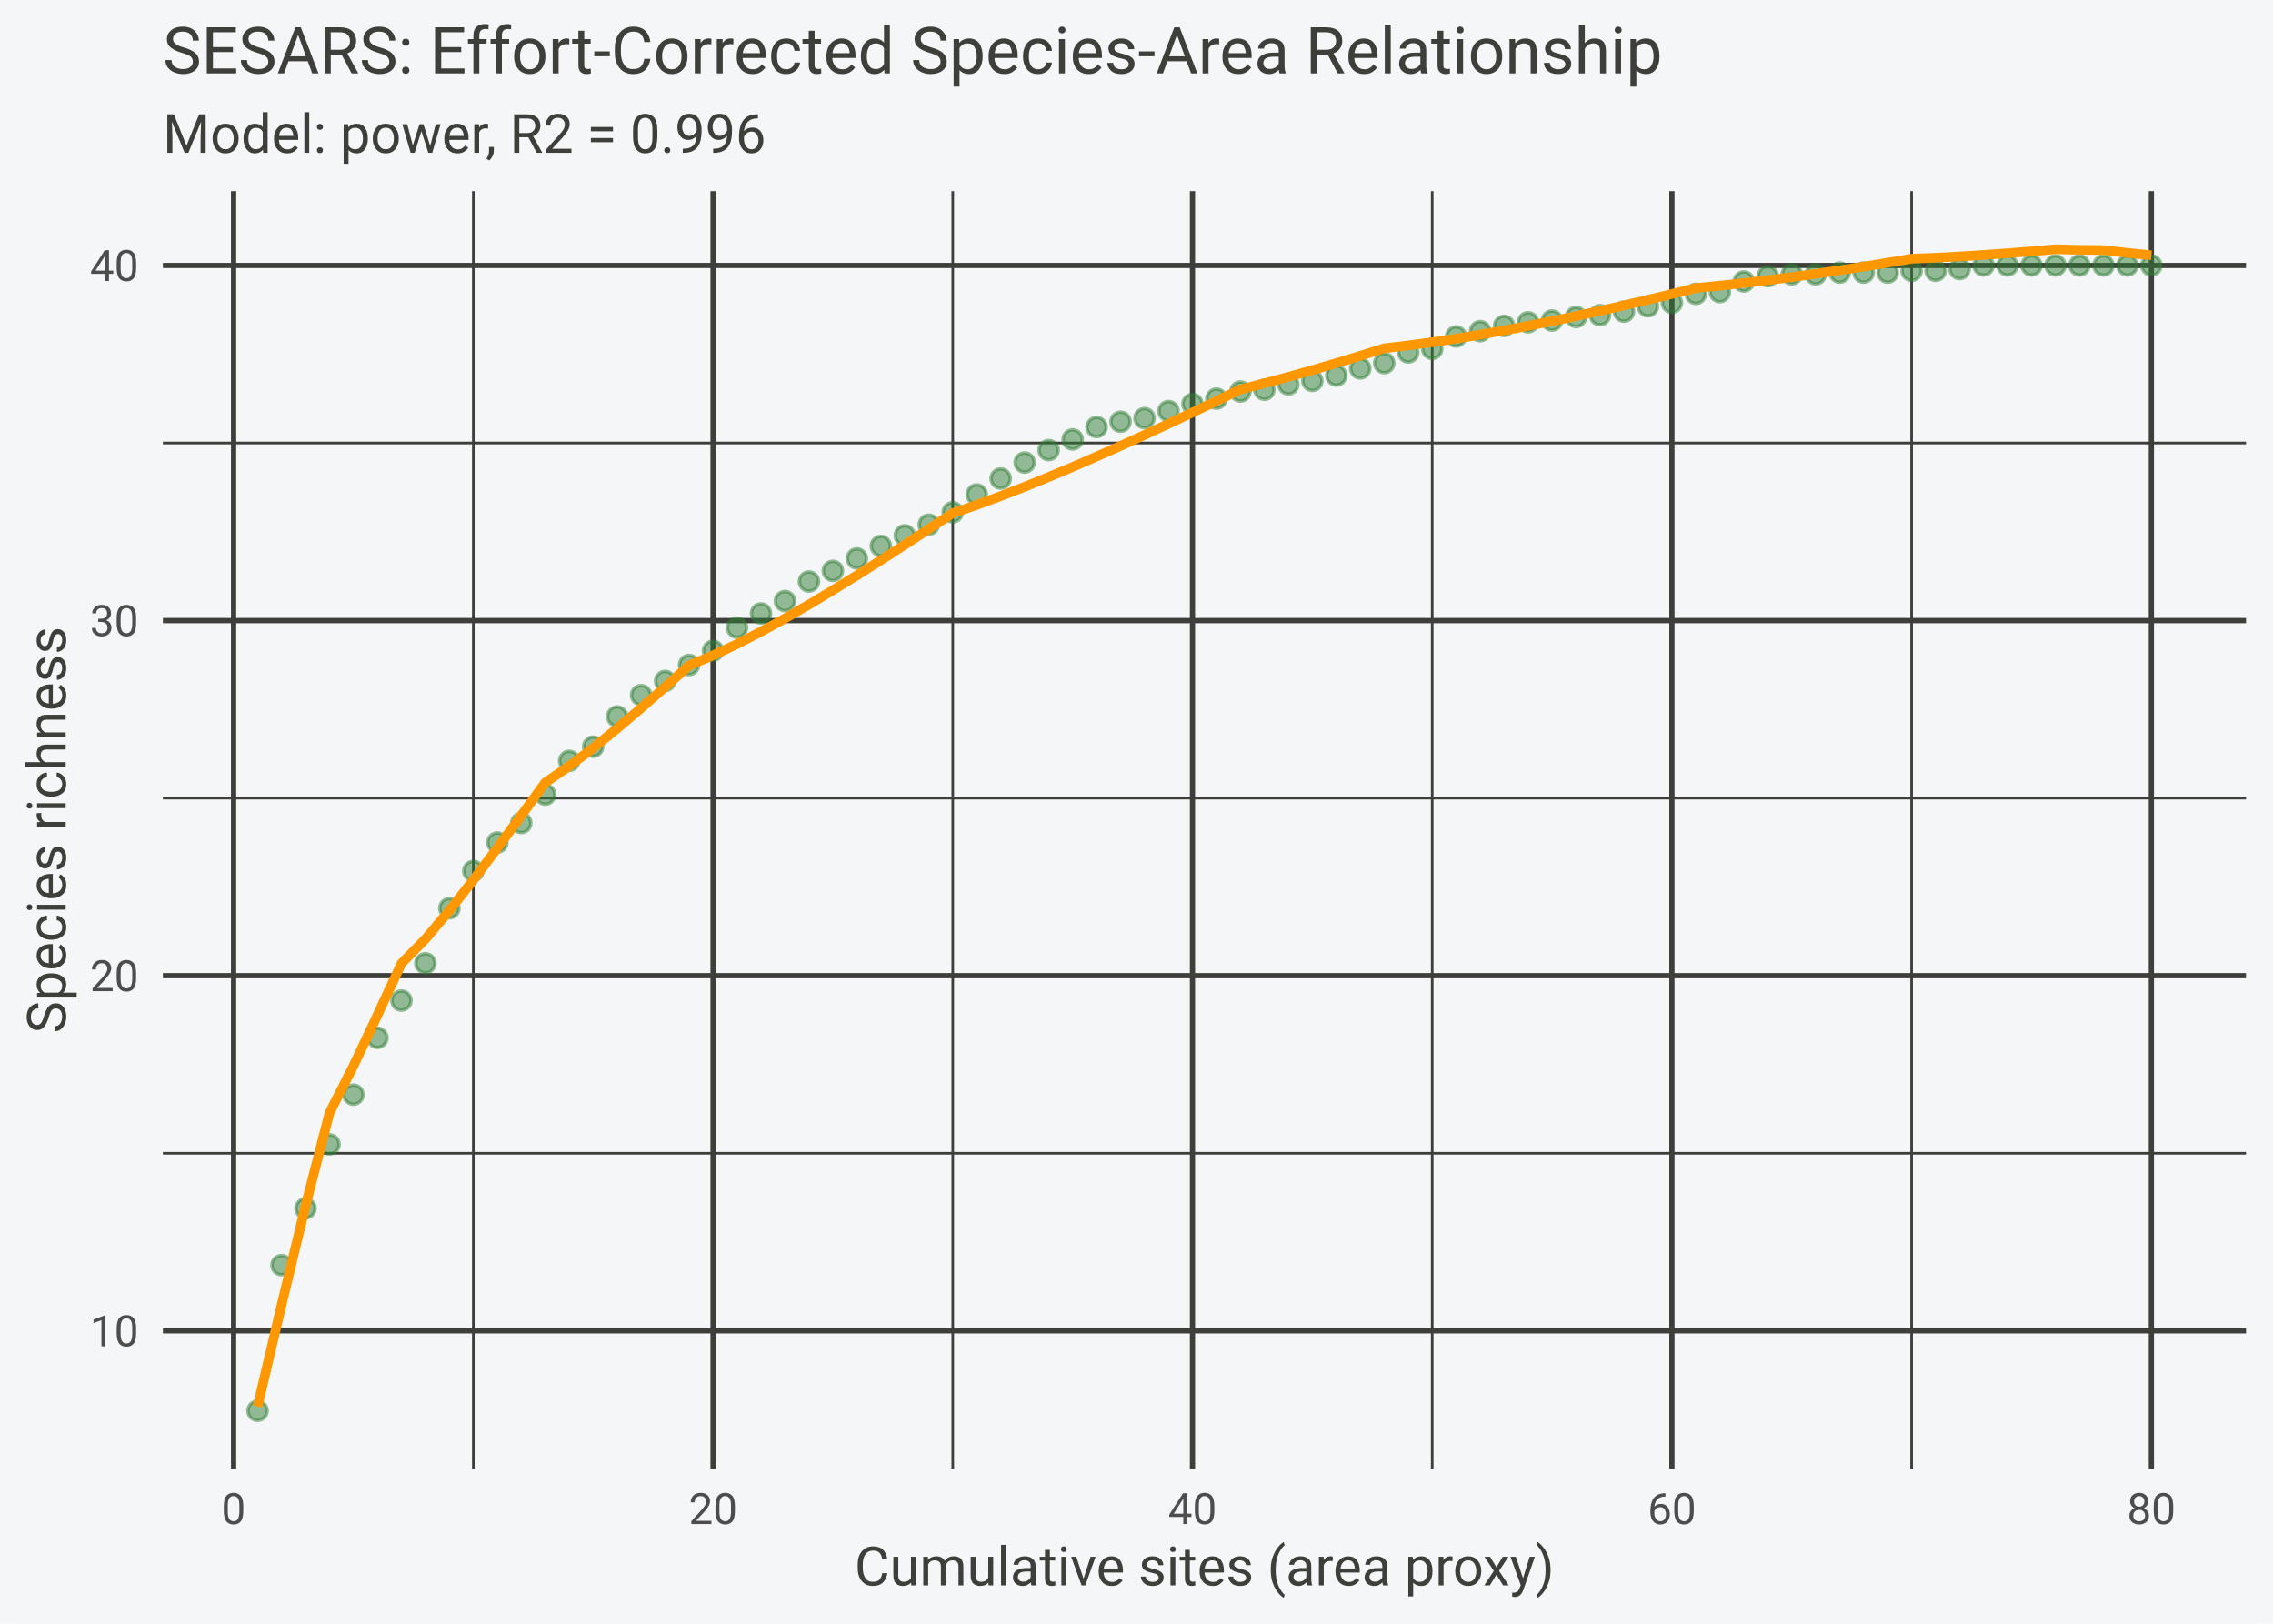
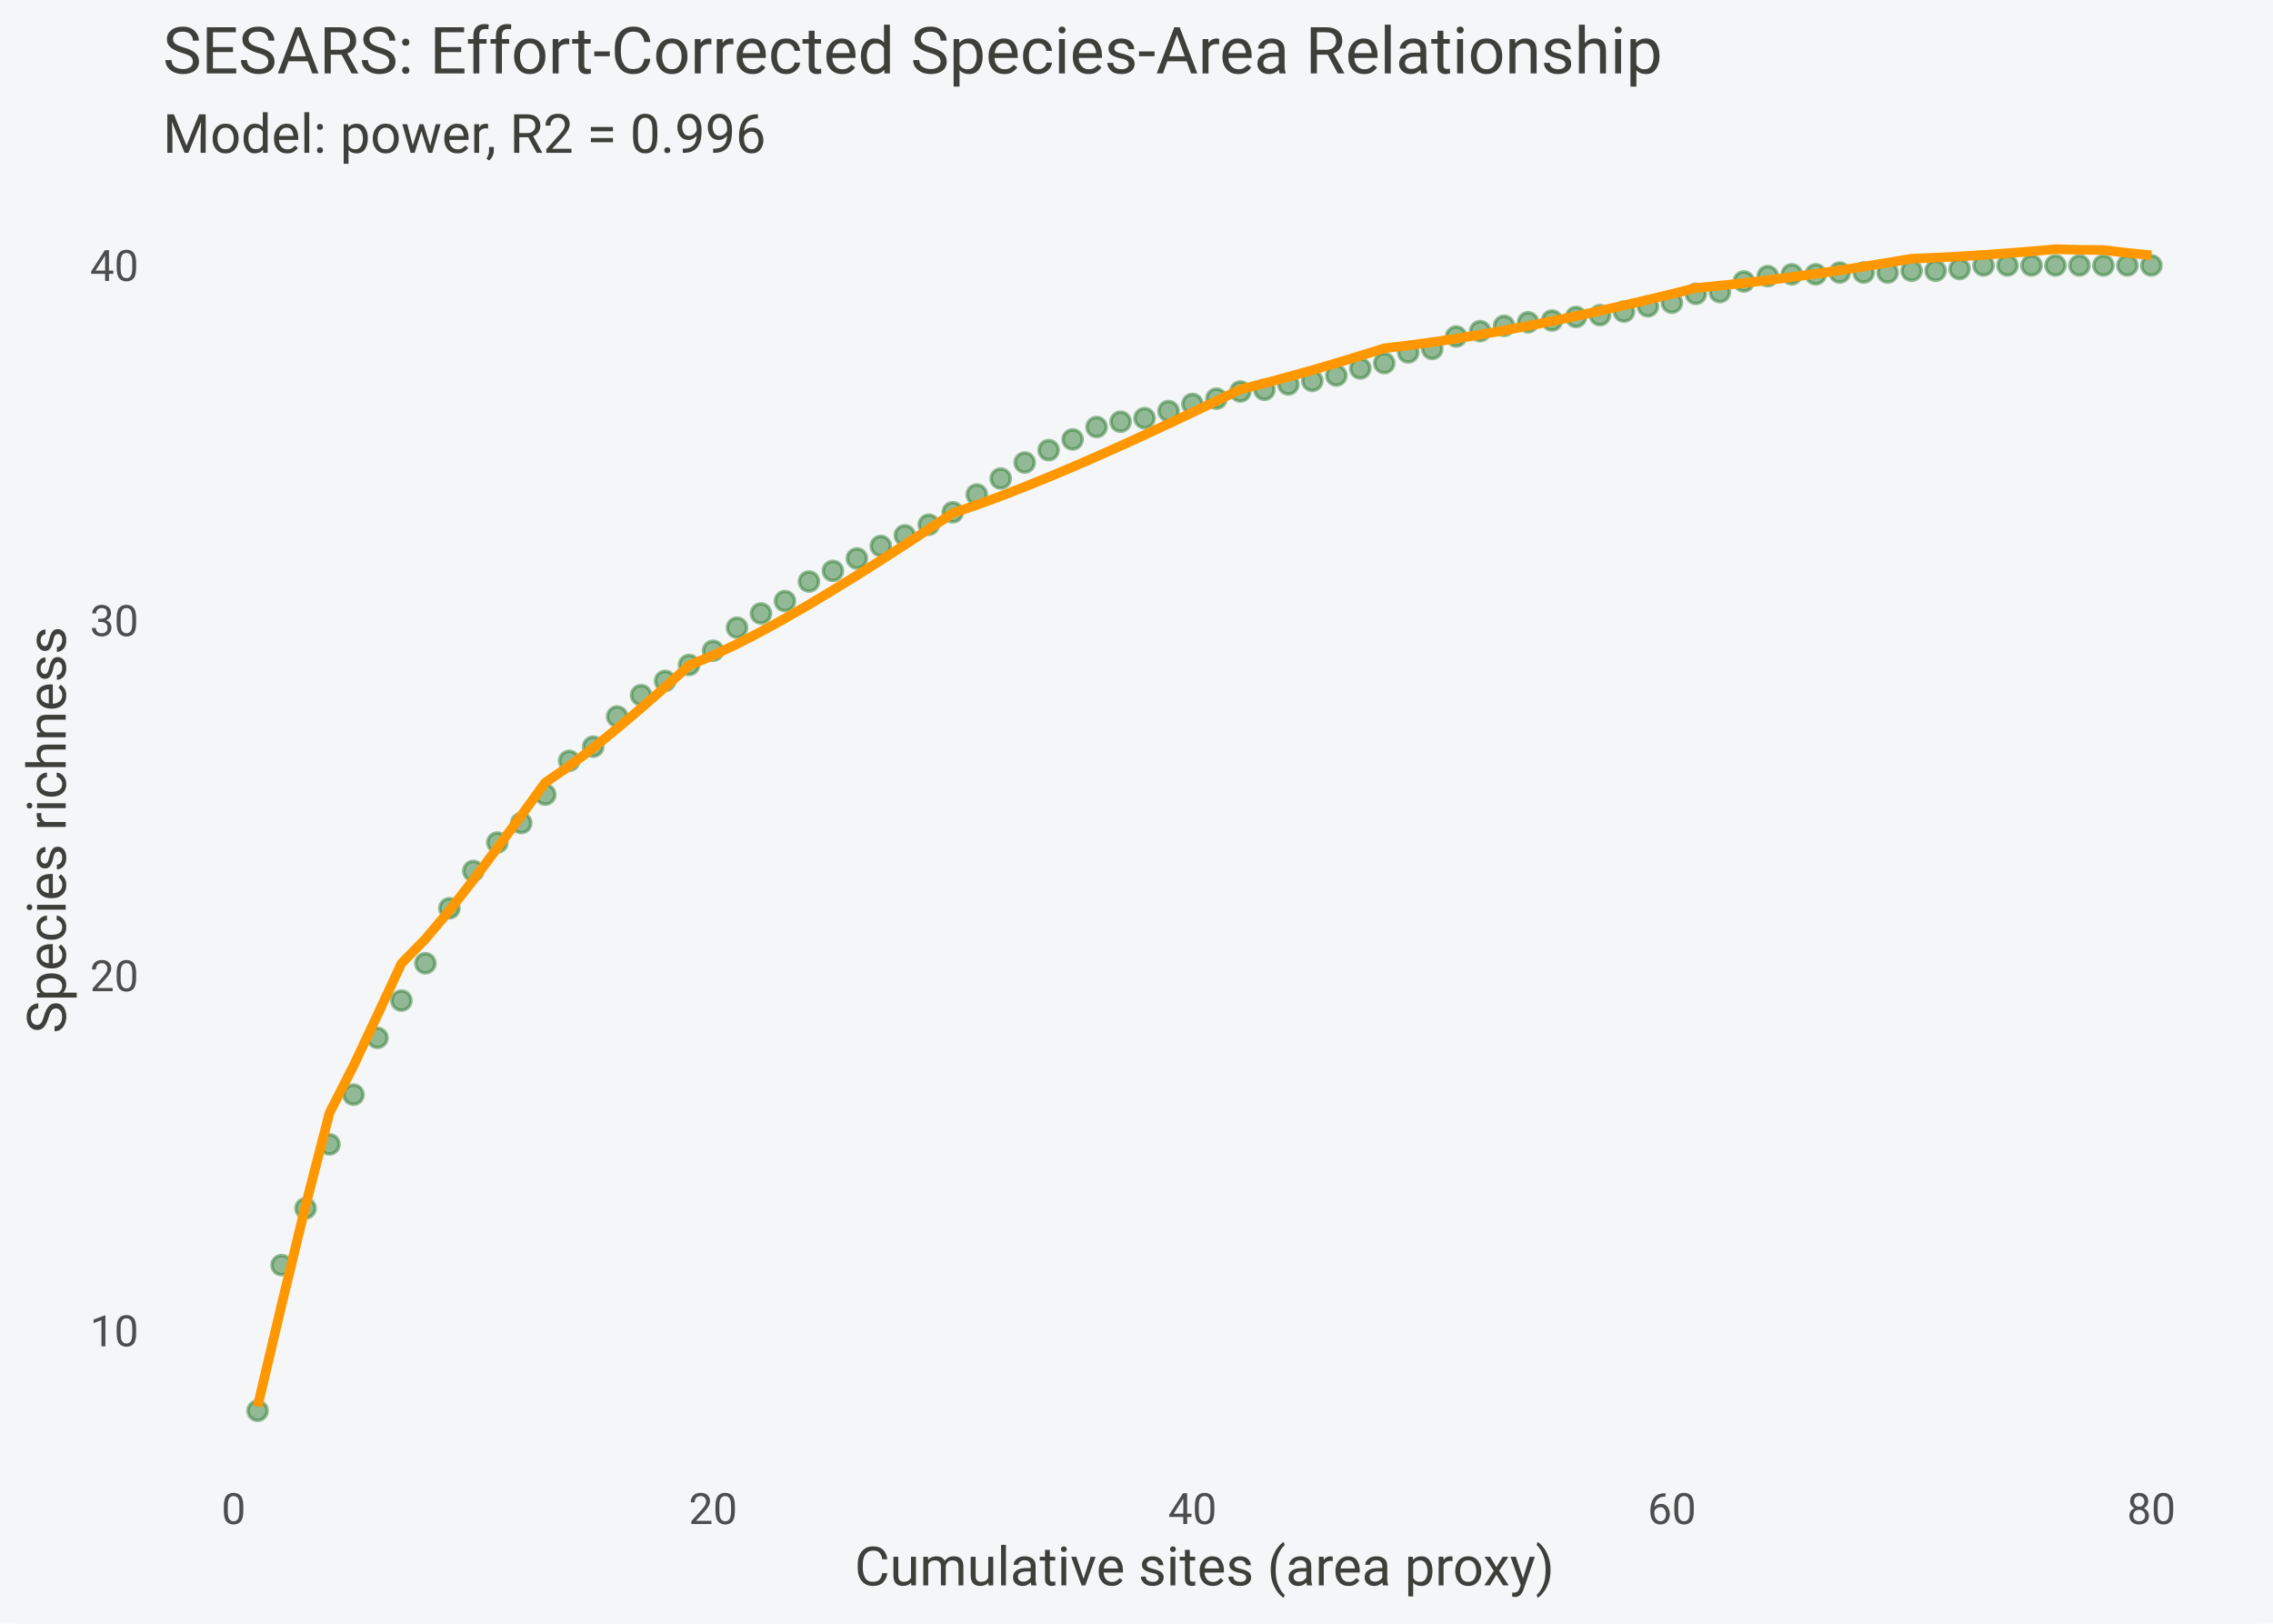
<svg xmlns="http://www.w3.org/2000/svg" width="504.00pt" height="360.00pt" viewBox="0 0 504.00 360.00">
  <g class="svglite">
    <defs>
      <style type="text/css">
    /* theme-aware-processed */
    .svglite line, .svglite polyline, .svglite polygon, .svglite path, .svglite circle {
      fill: none;
      stroke: #3E3F3A;
      stroke-linecap: round;
      stroke-linejoin: round;
      stroke-miterlimit: 10.00;
    }
    .svglite &gt; g &gt; rect {
      fill: none;
      stroke: #3E3F3A;
      stroke-linecap: round;
      stroke-linejoin: round;
      stroke-miterlimit: 10.00;
    }
    .svglite text {
      white-space: pre;
      fill: #3E3F3A;
    }
    .svglite g.glyphgroup path {
      fill: inherit;
      stroke: none;
    }
  </style>
    </defs>
    <rect width="100%" height="100%" style="stroke: none; fill: #F5F6F8;" />
    <defs>
      <clipPath id="cpMC4wMHw1MDQuMDB8MC4wMHwzNjAuMDA=">
        <rect x="0.00" y="0.00" width="504.00" height="360.00" />
      </clipPath>
    </defs>
    <g clip-path="url(#cpMC4wMHw1MDQuMDB8MC4wMHwzNjAuMDA=)">
      <rect rx="4" x="0.00" y="0.00" width="504.00" height="360.00" style="stroke-width: 1.16; stroke: none; fill: #F5F6F8;" />
    </g>
    <defs>
      <clipPath id="cpMzYuMTJ8NDk4LjAyfDQyLjM4fDMyNS42NQ==">
        <rect x="36.12" y="42.38" width="461.90" height="283.28" />
      </clipPath>
    </defs>
    <g clip-path="url(#cpMzYuMTJ8NDk4LjAyfDQyLjM4fDMyNS42NQ==)">
-       <polyline points="36.12,255.69 498.02,255.69 " style="stroke-width: 0.58; stroke: #3E3F3A; stroke-linecap: butt;" />
-       <polyline points="36.12,176.96 498.02,176.96 " style="stroke-width: 0.58; stroke: #3E3F3A; stroke-linecap: butt;" />
-       <polyline points="36.12,98.22 498.02,98.22 " style="stroke-width: 0.58; stroke: #3E3F3A; stroke-linecap: butt;" />
-       <polyline points="104.95,325.65 104.95,42.38 " style="stroke-width: 0.58; stroke: #3E3F3A; stroke-linecap: butt;" />
-       <polyline points="211.26,325.65 211.26,42.38 " style="stroke-width: 0.58; stroke: #3E3F3A; stroke-linecap: butt;" />
-       <polyline points="317.57,325.65 317.57,42.38 " style="stroke-width: 0.58; stroke: #3E3F3A; stroke-linecap: butt;" />
-       <polyline points="423.87,325.65 423.87,42.38 " style="stroke-width: 0.58; stroke: #3E3F3A; stroke-linecap: butt;" />
-       <polyline points="36.12,295.06 498.02,295.06 " style="stroke-width: 1.16; stroke: #3E3F3A; stroke-linecap: butt;" />
-       <polyline points="36.12,216.32 498.02,216.32 " style="stroke-width: 1.16; stroke: #3E3F3A; stroke-linecap: butt;" />
-       <polyline points="36.12,137.59 498.02,137.59 " style="stroke-width: 1.16; stroke: #3E3F3A; stroke-linecap: butt;" />
-       <polyline points="36.12,58.85 498.02,58.85 " style="stroke-width: 1.16; stroke: #3E3F3A; stroke-linecap: butt;" />
-       <polyline points="51.80,325.65 51.80,42.38 " style="stroke-width: 1.16; stroke: #3E3F3A; stroke-linecap: butt;" />
-       <polyline points="158.11,325.65 158.11,42.38 " style="stroke-width: 1.16; stroke: #3E3F3A; stroke-linecap: butt;" />
-       <polyline points="264.41,325.65 264.41,42.38 " style="stroke-width: 1.16; stroke: #3E3F3A; stroke-linecap: butt;" />
-       <polyline points="370.72,325.65 370.72,42.38 " style="stroke-width: 1.16; stroke: #3E3F3A; stroke-linecap: butt;" />
-       <polyline points="477.03,325.65 477.03,42.38 " style="stroke-width: 1.16; stroke: #3E3F3A; stroke-linecap: butt;" />
      <circle cx="57.11" cy="312.78" r="2.13" style="stroke-width: 0.77; stroke: #2E7D32; stroke-opacity: 0.50; fill: #2E7D32; fill-opacity: 0.50;" />
      <circle cx="62.43" cy="280.49" r="2.13" style="stroke-width: 0.77; stroke: #2E7D32; stroke-opacity: 0.50; fill: #2E7D32; fill-opacity: 0.50;" />
      <circle cx="67.75" cy="267.90" r="2.13" style="stroke-width: 0.77; stroke: #2E7D32; stroke-opacity: 0.50; fill: #2E7D32; fill-opacity: 0.50;" />
      <circle cx="73.06" cy="253.72" r="2.13" style="stroke-width: 0.77; stroke: #2E7D32; stroke-opacity: 0.50; fill: #2E7D32; fill-opacity: 0.50;" />
      <circle cx="78.38" cy="242.70" r="2.13" style="stroke-width: 0.77; stroke: #2E7D32; stroke-opacity: 0.50; fill: #2E7D32; fill-opacity: 0.50;" />
      <circle cx="83.69" cy="230.10" r="2.13" style="stroke-width: 0.77; stroke: #2E7D32; stroke-opacity: 0.50; fill: #2E7D32; fill-opacity: 0.50;" />
      <circle cx="89.01" cy="221.84" r="2.13" style="stroke-width: 0.77; stroke: #2E7D32; stroke-opacity: 0.50; fill: #2E7D32; fill-opacity: 0.50;" />
      <circle cx="94.32" cy="213.57" r="2.13" style="stroke-width: 0.77; stroke: #2E7D32; stroke-opacity: 0.50; fill: #2E7D32; fill-opacity: 0.50;" />
      <circle cx="99.64" cy="201.37" r="2.13" style="stroke-width: 0.77; stroke: #2E7D32; stroke-opacity: 0.50; fill: #2E7D32; fill-opacity: 0.50;" />
      <circle cx="104.95" cy="193.10" r="2.13" style="stroke-width: 0.77; stroke: #2E7D32; stroke-opacity: 0.50; fill: #2E7D32; fill-opacity: 0.50;" />
      <circle cx="110.27" cy="186.80" r="2.13" style="stroke-width: 0.77; stroke: #2E7D32; stroke-opacity: 0.50; fill: #2E7D32; fill-opacity: 0.50;" />
      <circle cx="115.58" cy="182.47" r="2.13" style="stroke-width: 0.77; stroke: #2E7D32; stroke-opacity: 0.50; fill: #2E7D32; fill-opacity: 0.50;" />
      <circle cx="120.90" cy="176.17" r="2.13" style="stroke-width: 0.77; stroke: #2E7D32; stroke-opacity: 0.50; fill: #2E7D32; fill-opacity: 0.50;" />
      <circle cx="126.21" cy="168.69" r="2.13" style="stroke-width: 0.77; stroke: #2E7D32; stroke-opacity: 0.50; fill: #2E7D32; fill-opacity: 0.50;" />
      <circle cx="131.53" cy="165.54" r="2.13" style="stroke-width: 0.77; stroke: #2E7D32; stroke-opacity: 0.50; fill: #2E7D32; fill-opacity: 0.50;" />
      <circle cx="136.84" cy="158.85" r="2.13" style="stroke-width: 0.77; stroke: #2E7D32; stroke-opacity: 0.50; fill: #2E7D32; fill-opacity: 0.50;" />
      <circle cx="142.16" cy="154.12" r="2.13" style="stroke-width: 0.77; stroke: #2E7D32; stroke-opacity: 0.50; fill: #2E7D32; fill-opacity: 0.50;" />
      <circle cx="147.48" cy="150.97" r="2.13" style="stroke-width: 0.77; stroke: #2E7D32; stroke-opacity: 0.50; fill: #2E7D32; fill-opacity: 0.50;" />
      <circle cx="152.79" cy="147.43" r="2.13" style="stroke-width: 0.77; stroke: #2E7D32; stroke-opacity: 0.50; fill: #2E7D32; fill-opacity: 0.50;" />
      <circle cx="158.11" cy="144.28" r="2.13" style="stroke-width: 0.77; stroke: #2E7D32; stroke-opacity: 0.50; fill: #2E7D32; fill-opacity: 0.50;" />
      <circle cx="163.42" cy="139.16" r="2.13" style="stroke-width: 0.77; stroke: #2E7D32; stroke-opacity: 0.50; fill: #2E7D32; fill-opacity: 0.50;" />
      <circle cx="168.74" cy="136.01" r="2.13" style="stroke-width: 0.77; stroke: #2E7D32; stroke-opacity: 0.50; fill: #2E7D32; fill-opacity: 0.50;" />
      <circle cx="174.05" cy="133.26" r="2.13" style="stroke-width: 0.77; stroke: #2E7D32; stroke-opacity: 0.50; fill: #2E7D32; fill-opacity: 0.50;" />
      <circle cx="179.37" cy="128.93" r="2.13" style="stroke-width: 0.77; stroke: #2E7D32; stroke-opacity: 0.50; fill: #2E7D32; fill-opacity: 0.50;" />
      <circle cx="184.68" cy="126.57" r="2.13" style="stroke-width: 0.77; stroke: #2E7D32; stroke-opacity: 0.50; fill: #2E7D32; fill-opacity: 0.50;" />
      <circle cx="190.00" cy="123.81" r="2.13" style="stroke-width: 0.77; stroke: #2E7D32; stroke-opacity: 0.50; fill: #2E7D32; fill-opacity: 0.50;" />
      <circle cx="195.31" cy="121.05" r="2.13" style="stroke-width: 0.77; stroke: #2E7D32; stroke-opacity: 0.50; fill: #2E7D32; fill-opacity: 0.50;" />
      <circle cx="200.63" cy="118.69" r="2.13" style="stroke-width: 0.77; stroke: #2E7D32; stroke-opacity: 0.50; fill: #2E7D32; fill-opacity: 0.50;" />
      <circle cx="205.94" cy="116.33" r="2.13" style="stroke-width: 0.77; stroke: #2E7D32; stroke-opacity: 0.50; fill: #2E7D32; fill-opacity: 0.50;" />
      <circle cx="211.26" cy="113.58" r="2.13" style="stroke-width: 0.77; stroke: #2E7D32; stroke-opacity: 0.50; fill: #2E7D32; fill-opacity: 0.50;" />
      <circle cx="216.58" cy="109.64" r="2.13" style="stroke-width: 0.77; stroke: #2E7D32; stroke-opacity: 0.50; fill: #2E7D32; fill-opacity: 0.50;" />
      <circle cx="221.89" cy="106.10" r="2.13" style="stroke-width: 0.77; stroke: #2E7D32; stroke-opacity: 0.50; fill: #2E7D32; fill-opacity: 0.50;" />
      <circle cx="227.21" cy="102.55" r="2.13" style="stroke-width: 0.77; stroke: #2E7D32; stroke-opacity: 0.50; fill: #2E7D32; fill-opacity: 0.50;" />
      <circle cx="232.52" cy="99.80" r="2.13" style="stroke-width: 0.77; stroke: #2E7D32; stroke-opacity: 0.50; fill: #2E7D32; fill-opacity: 0.50;" />
      <circle cx="237.84" cy="97.43" r="2.13" style="stroke-width: 0.77; stroke: #2E7D32; stroke-opacity: 0.50; fill: #2E7D32; fill-opacity: 0.50;" />
      <circle cx="243.15" cy="94.68" r="2.13" style="stroke-width: 0.77; stroke: #2E7D32; stroke-opacity: 0.50; fill: #2E7D32; fill-opacity: 0.50;" />
      <circle cx="248.47" cy="93.50" r="2.13" style="stroke-width: 0.77; stroke: #2E7D32; stroke-opacity: 0.50; fill: #2E7D32; fill-opacity: 0.50;" />
      <circle cx="253.78" cy="92.71" r="2.13" style="stroke-width: 0.77; stroke: #2E7D32; stroke-opacity: 0.50; fill: #2E7D32; fill-opacity: 0.50;" />
      <circle cx="259.10" cy="91.14" r="2.13" style="stroke-width: 0.77; stroke: #2E7D32; stroke-opacity: 0.50; fill: #2E7D32; fill-opacity: 0.50;" />
      <circle cx="264.41" cy="89.56" r="2.13" style="stroke-width: 0.77; stroke: #2E7D32; stroke-opacity: 0.50; fill: #2E7D32; fill-opacity: 0.50;" />
      <circle cx="269.73" cy="88.38" r="2.13" style="stroke-width: 0.77; stroke: #2E7D32; stroke-opacity: 0.50; fill: #2E7D32; fill-opacity: 0.50;" />
      <circle cx="275.04" cy="86.80" r="2.13" style="stroke-width: 0.77; stroke: #2E7D32; stroke-opacity: 0.50; fill: #2E7D32; fill-opacity: 0.50;" />
      <circle cx="280.36" cy="86.41" r="2.13" style="stroke-width: 0.77; stroke: #2E7D32; stroke-opacity: 0.50; fill: #2E7D32; fill-opacity: 0.50;" />
      <circle cx="285.67" cy="85.23" r="2.13" style="stroke-width: 0.77; stroke: #2E7D32; stroke-opacity: 0.50; fill: #2E7D32; fill-opacity: 0.50;" />
      <circle cx="290.99" cy="84.44" r="2.13" style="stroke-width: 0.77; stroke: #2E7D32; stroke-opacity: 0.50; fill: #2E7D32; fill-opacity: 0.50;" />
      <circle cx="296.31" cy="83.26" r="2.13" style="stroke-width: 0.77; stroke: #2E7D32; stroke-opacity: 0.50; fill: #2E7D32; fill-opacity: 0.50;" />
      <circle cx="301.62" cy="81.69" r="2.13" style="stroke-width: 0.77; stroke: #2E7D32; stroke-opacity: 0.50; fill: #2E7D32; fill-opacity: 0.50;" />
      <circle cx="306.94" cy="80.51" r="2.13" style="stroke-width: 0.77; stroke: #2E7D32; stroke-opacity: 0.50; fill: #2E7D32; fill-opacity: 0.50;" />
      <circle cx="312.25" cy="78.14" r="2.13" style="stroke-width: 0.77; stroke: #2E7D32; stroke-opacity: 0.50; fill: #2E7D32; fill-opacity: 0.50;" />
      <circle cx="317.57" cy="77.36" r="2.13" style="stroke-width: 0.77; stroke: #2E7D32; stroke-opacity: 0.50; fill: #2E7D32; fill-opacity: 0.50;" />
      <circle cx="322.88" cy="74.60" r="2.13" style="stroke-width: 0.77; stroke: #2E7D32; stroke-opacity: 0.50; fill: #2E7D32; fill-opacity: 0.50;" />
      <circle cx="328.20" cy="73.42" r="2.13" style="stroke-width: 0.77; stroke: #2E7D32; stroke-opacity: 0.50; fill: #2E7D32; fill-opacity: 0.50;" />
      <circle cx="333.51" cy="72.24" r="2.13" style="stroke-width: 0.77; stroke: #2E7D32; stroke-opacity: 0.50; fill: #2E7D32; fill-opacity: 0.50;" />
      <circle cx="338.83" cy="71.45" r="2.13" style="stroke-width: 0.77; stroke: #2E7D32; stroke-opacity: 0.50; fill: #2E7D32; fill-opacity: 0.50;" />
      <circle cx="344.14" cy="71.06" r="2.13" style="stroke-width: 0.77; stroke: #2E7D32; stroke-opacity: 0.50; fill: #2E7D32; fill-opacity: 0.50;" />
      <circle cx="349.46" cy="70.27" r="2.13" style="stroke-width: 0.77; stroke: #2E7D32; stroke-opacity: 0.50; fill: #2E7D32; fill-opacity: 0.50;" />
      <circle cx="354.77" cy="69.88" r="2.13" style="stroke-width: 0.77; stroke: #2E7D32; stroke-opacity: 0.50; fill: #2E7D32; fill-opacity: 0.50;" />
      <circle cx="360.09" cy="69.09" r="2.13" style="stroke-width: 0.77; stroke: #2E7D32; stroke-opacity: 0.50; fill: #2E7D32; fill-opacity: 0.50;" />
      <circle cx="365.40" cy="67.91" r="2.13" style="stroke-width: 0.77; stroke: #2E7D32; stroke-opacity: 0.50; fill: #2E7D32; fill-opacity: 0.50;" />
      <circle cx="370.72" cy="67.12" r="2.13" style="stroke-width: 0.77; stroke: #2E7D32; stroke-opacity: 0.50; fill: #2E7D32; fill-opacity: 0.50;" />
      <circle cx="376.04" cy="65.15" r="2.13" style="stroke-width: 0.77; stroke: #2E7D32; stroke-opacity: 0.50; fill: #2E7D32; fill-opacity: 0.50;" />
      <circle cx="381.35" cy="64.76" r="2.13" style="stroke-width: 0.77; stroke: #2E7D32; stroke-opacity: 0.50; fill: #2E7D32; fill-opacity: 0.50;" />
      <circle cx="386.67" cy="62.40" r="2.13" style="stroke-width: 0.77; stroke: #2E7D32; stroke-opacity: 0.50; fill: #2E7D32; fill-opacity: 0.50;" />
      <circle cx="391.98" cy="61.22" r="2.13" style="stroke-width: 0.77; stroke: #2E7D32; stroke-opacity: 0.50; fill: #2E7D32; fill-opacity: 0.50;" />
      <circle cx="397.30" cy="60.82" r="2.13" style="stroke-width: 0.77; stroke: #2E7D32; stroke-opacity: 0.50; fill: #2E7D32; fill-opacity: 0.50;" />
      <circle cx="402.61" cy="60.82" r="2.13" style="stroke-width: 0.77; stroke: #2E7D32; stroke-opacity: 0.50; fill: #2E7D32; fill-opacity: 0.50;" />
      <circle cx="407.93" cy="60.43" r="2.13" style="stroke-width: 0.77; stroke: #2E7D32; stroke-opacity: 0.50; fill: #2E7D32; fill-opacity: 0.50;" />
      <circle cx="413.24" cy="60.43" r="2.13" style="stroke-width: 0.77; stroke: #2E7D32; stroke-opacity: 0.50; fill: #2E7D32; fill-opacity: 0.50;" />
      <circle cx="418.56" cy="60.43" r="2.13" style="stroke-width: 0.77; stroke: #2E7D32; stroke-opacity: 0.50; fill: #2E7D32; fill-opacity: 0.50;" />
      <circle cx="423.87" cy="60.03" r="2.13" style="stroke-width: 0.77; stroke: #2E7D32; stroke-opacity: 0.50; fill: #2E7D32; fill-opacity: 0.50;" />
      <circle cx="429.19" cy="60.03" r="2.13" style="stroke-width: 0.77; stroke: #2E7D32; stroke-opacity: 0.50; fill: #2E7D32; fill-opacity: 0.50;" />
      <circle cx="434.50" cy="59.64" r="2.13" style="stroke-width: 0.77; stroke: #2E7D32; stroke-opacity: 0.50; fill: #2E7D32; fill-opacity: 0.50;" />
      <circle cx="439.82" cy="58.85" r="2.13" style="stroke-width: 0.77; stroke: #2E7D32; stroke-opacity: 0.50; fill: #2E7D32; fill-opacity: 0.50;" />
      <circle cx="445.13" cy="58.85" r="2.13" style="stroke-width: 0.77; stroke: #2E7D32; stroke-opacity: 0.50; fill: #2E7D32; fill-opacity: 0.50;" />
      <circle cx="450.45" cy="58.85" r="2.13" style="stroke-width: 0.77; stroke: #2E7D32; stroke-opacity: 0.50; fill: #2E7D32; fill-opacity: 0.50;" />
      <circle cx="455.77" cy="58.85" r="2.13" style="stroke-width: 0.77; stroke: #2E7D32; stroke-opacity: 0.50; fill: #2E7D32; fill-opacity: 0.50;" />
      <circle cx="461.08" cy="58.85" r="2.13" style="stroke-width: 0.77; stroke: #2E7D32; stroke-opacity: 0.50; fill: #2E7D32; fill-opacity: 0.50;" />
      <circle cx="466.40" cy="58.85" r="2.13" style="stroke-width: 0.77; stroke: #2E7D32; stroke-opacity: 0.50; fill: #2E7D32; fill-opacity: 0.50;" />
      <circle cx="471.71" cy="58.85" r="2.13" style="stroke-width: 0.77; stroke: #2E7D32; stroke-opacity: 0.50; fill: #2E7D32; fill-opacity: 0.50;" />
      <circle cx="477.03" cy="58.85" r="2.13" style="stroke-width: 0.77; stroke: #2E7D32; stroke-opacity: 0.50; fill: #2E7D32; fill-opacity: 0.50;" />
      <polyline points="57.11,311.83 62.43,289.34 67.75,267.34 73.06,246.75 78.38,236.31 83.69,225.06 89.01,213.61 94.32,208.19 99.64,201.88 104.95,195.09 110.27,188.02 115.58,180.80 120.90,173.50 126.21,169.86 131.53,165.83 136.84,161.51 142.16,156.99 147.48,152.32 152.79,147.54 158.11,145.30 163.42,142.79 168.74,140.04 174.05,137.12 179.37,134.04 184.68,130.85 190.00,127.57 195.31,124.21 200.63,120.78 205.94,117.30 211.26,113.78 216.58,111.95 221.89,110.00 227.21,107.93 232.52,105.77 237.84,103.54 243.15,101.23 248.47,98.86 253.78,96.43 259.10,93.96 264.41,91.45 269.73,88.90 275.04,86.33 280.36,84.98 285.67,83.55 290.99,82.06 296.31,80.50 301.62,78.88 306.94,77.21 312.25,76.58 317.57,75.87 322.88,75.07 328.20,74.20 333.51,73.25 338.83,72.25 344.14,71.19 349.46,70.07 354.77,68.91 360.09,67.70 365.40,66.46 370.72,65.17 376.04,63.85 381.35,63.33 386.67,62.75 391.98,62.12 397.30,61.43 402.61,60.70 407.93,59.92 413.24,59.10 418.56,58.24 423.87,57.35 429.19,57.13 434.50,56.85 439.82,56.52 445.13,56.14 450.45,55.72 455.77,55.25 461.08,55.38 466.40,55.44 471.71,56.06 477.03,56.60 " style="stroke-width: 2.13; stroke: #FF9800; stroke-linecap: butt;" />
    </g>
    <g clip-path="url(#cpMC4wMHw1MDQuMDB8MC4wMHwzNjAuMDA=)">
      <text x="30.74" y="298.49" text-anchor="end" style="font-size: 9.60px;fill: #4D4D4D; font-family: &quot;Roboto&quot;, -apple-system, BlinkMacSystemFont, &quot;Segoe UI&quot;, system-ui, sans-serif;" textLength="10.66px" lengthAdjust="spacingAndGlyphs">10</text>
      <text x="30.74" y="219.76" text-anchor="end" style="font-size: 9.60px;fill: #4D4D4D; font-family: &quot;Roboto&quot;, -apple-system, BlinkMacSystemFont, &quot;Segoe UI&quot;, system-ui, sans-serif;" textLength="10.66px" lengthAdjust="spacingAndGlyphs">20</text>
      <text x="30.74" y="141.02" text-anchor="end" style="font-size: 9.60px;fill: #4D4D4D; font-family: &quot;Roboto&quot;, -apple-system, BlinkMacSystemFont, &quot;Segoe UI&quot;, system-ui, sans-serif;" textLength="10.66px" lengthAdjust="spacingAndGlyphs">30</text>
      <text x="30.74" y="62.29" text-anchor="end" style="font-size: 9.60px;fill: #4D4D4D; font-family: &quot;Roboto&quot;, -apple-system, BlinkMacSystemFont, &quot;Segoe UI&quot;, system-ui, sans-serif;" textLength="10.66px" lengthAdjust="spacingAndGlyphs">40</text>
      <text x="51.80" y="337.90" text-anchor="middle" style="font-size: 9.60px;fill: #4D4D4D; font-family: &quot;Roboto&quot;, -apple-system, BlinkMacSystemFont, &quot;Segoe UI&quot;, system-ui, sans-serif;" textLength="5.33px" lengthAdjust="spacingAndGlyphs">0</text>
      <text x="158.11" y="337.90" text-anchor="middle" style="font-size: 9.60px;fill: #4D4D4D; font-family: &quot;Roboto&quot;, -apple-system, BlinkMacSystemFont, &quot;Segoe UI&quot;, system-ui, sans-serif;" textLength="10.66px" lengthAdjust="spacingAndGlyphs">20</text>
      <text x="264.41" y="337.90" text-anchor="middle" style="font-size: 9.60px;fill: #4D4D4D; font-family: &quot;Roboto&quot;, -apple-system, BlinkMacSystemFont, &quot;Segoe UI&quot;, system-ui, sans-serif;" textLength="10.66px" lengthAdjust="spacingAndGlyphs">40</text>
      <text x="370.72" y="337.90" text-anchor="middle" style="font-size: 9.60px;fill: #4D4D4D; font-family: &quot;Roboto&quot;, -apple-system, BlinkMacSystemFont, &quot;Segoe UI&quot;, system-ui, sans-serif;" textLength="10.66px" lengthAdjust="spacingAndGlyphs">60</text>
      <text x="477.03" y="337.90" text-anchor="middle" style="font-size: 9.60px;fill: #4D4D4D; font-family: &quot;Roboto&quot;, -apple-system, BlinkMacSystemFont, &quot;Segoe UI&quot;, system-ui, sans-serif;" textLength="10.66px" lengthAdjust="spacingAndGlyphs">80</text>
      <text x="267.07" y="351.50" text-anchor="middle" style="font-size: 12.00px; font-family: &quot;Roboto&quot;, -apple-system, BlinkMacSystemFont, &quot;Segoe UI&quot;, system-ui, sans-serif;" textLength="156.05px" lengthAdjust="spacingAndGlyphs">Cumulative sites (area proxy)</text>
      <text transform="translate(14.57,184.01) rotate(-90)" text-anchor="middle" style="font-size: 12.00px; font-family: &quot;Roboto&quot;, -apple-system, BlinkMacSystemFont, &quot;Segoe UI&quot;, system-ui, sans-serif;" textLength="90.70px" lengthAdjust="spacingAndGlyphs">Species richness</text>
      <text x="36.12" y="33.88" style="font-size: 12.00px; font-family: &quot;Roboto&quot;, -apple-system, BlinkMacSystemFont, &quot;Segoe UI&quot;, system-ui, sans-serif;" textLength="137.06px" lengthAdjust="spacingAndGlyphs">Model: power, R2 = 0.996</text>
      <text x="36.12" y="16.28" style="font-size: 14.40px; font-family: &quot;Roboto&quot;, -apple-system, BlinkMacSystemFont, &quot;Segoe UI&quot;, system-ui, sans-serif;" textLength="342.06px" lengthAdjust="spacingAndGlyphs">SESARS: Effort-Corrected Species-Area Relationship</text>
    </g>
  </g>
</svg>
